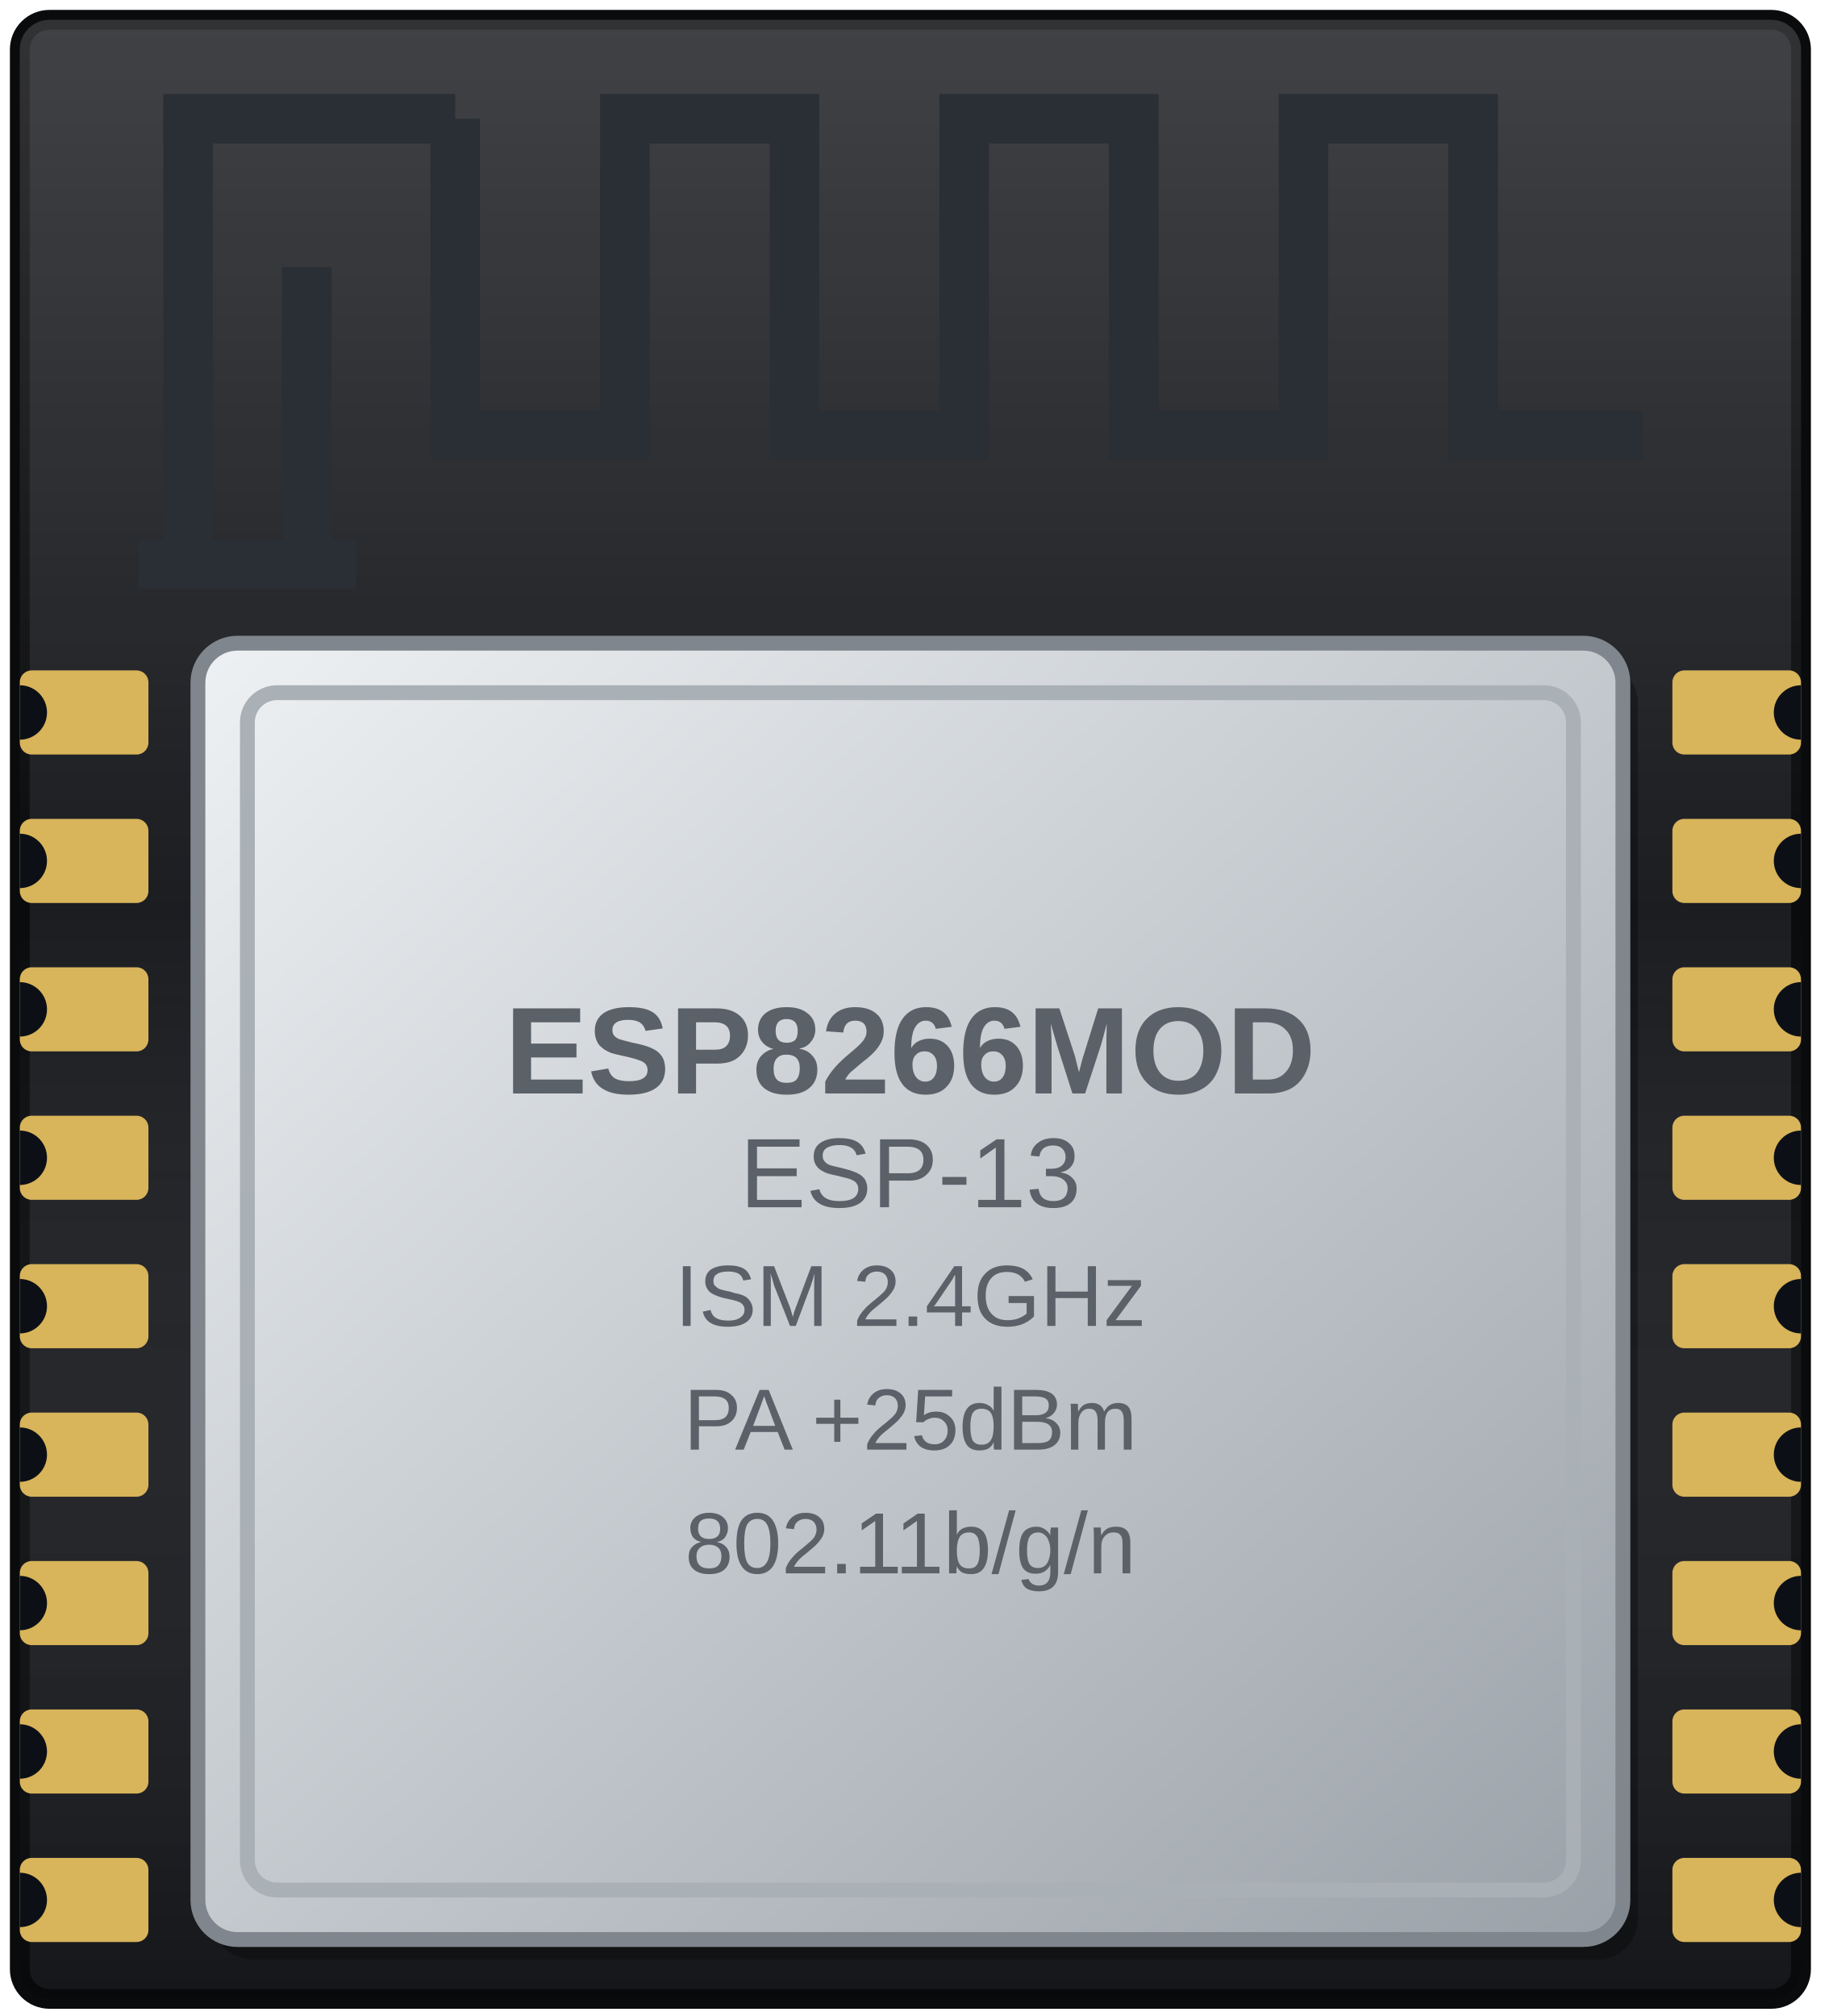
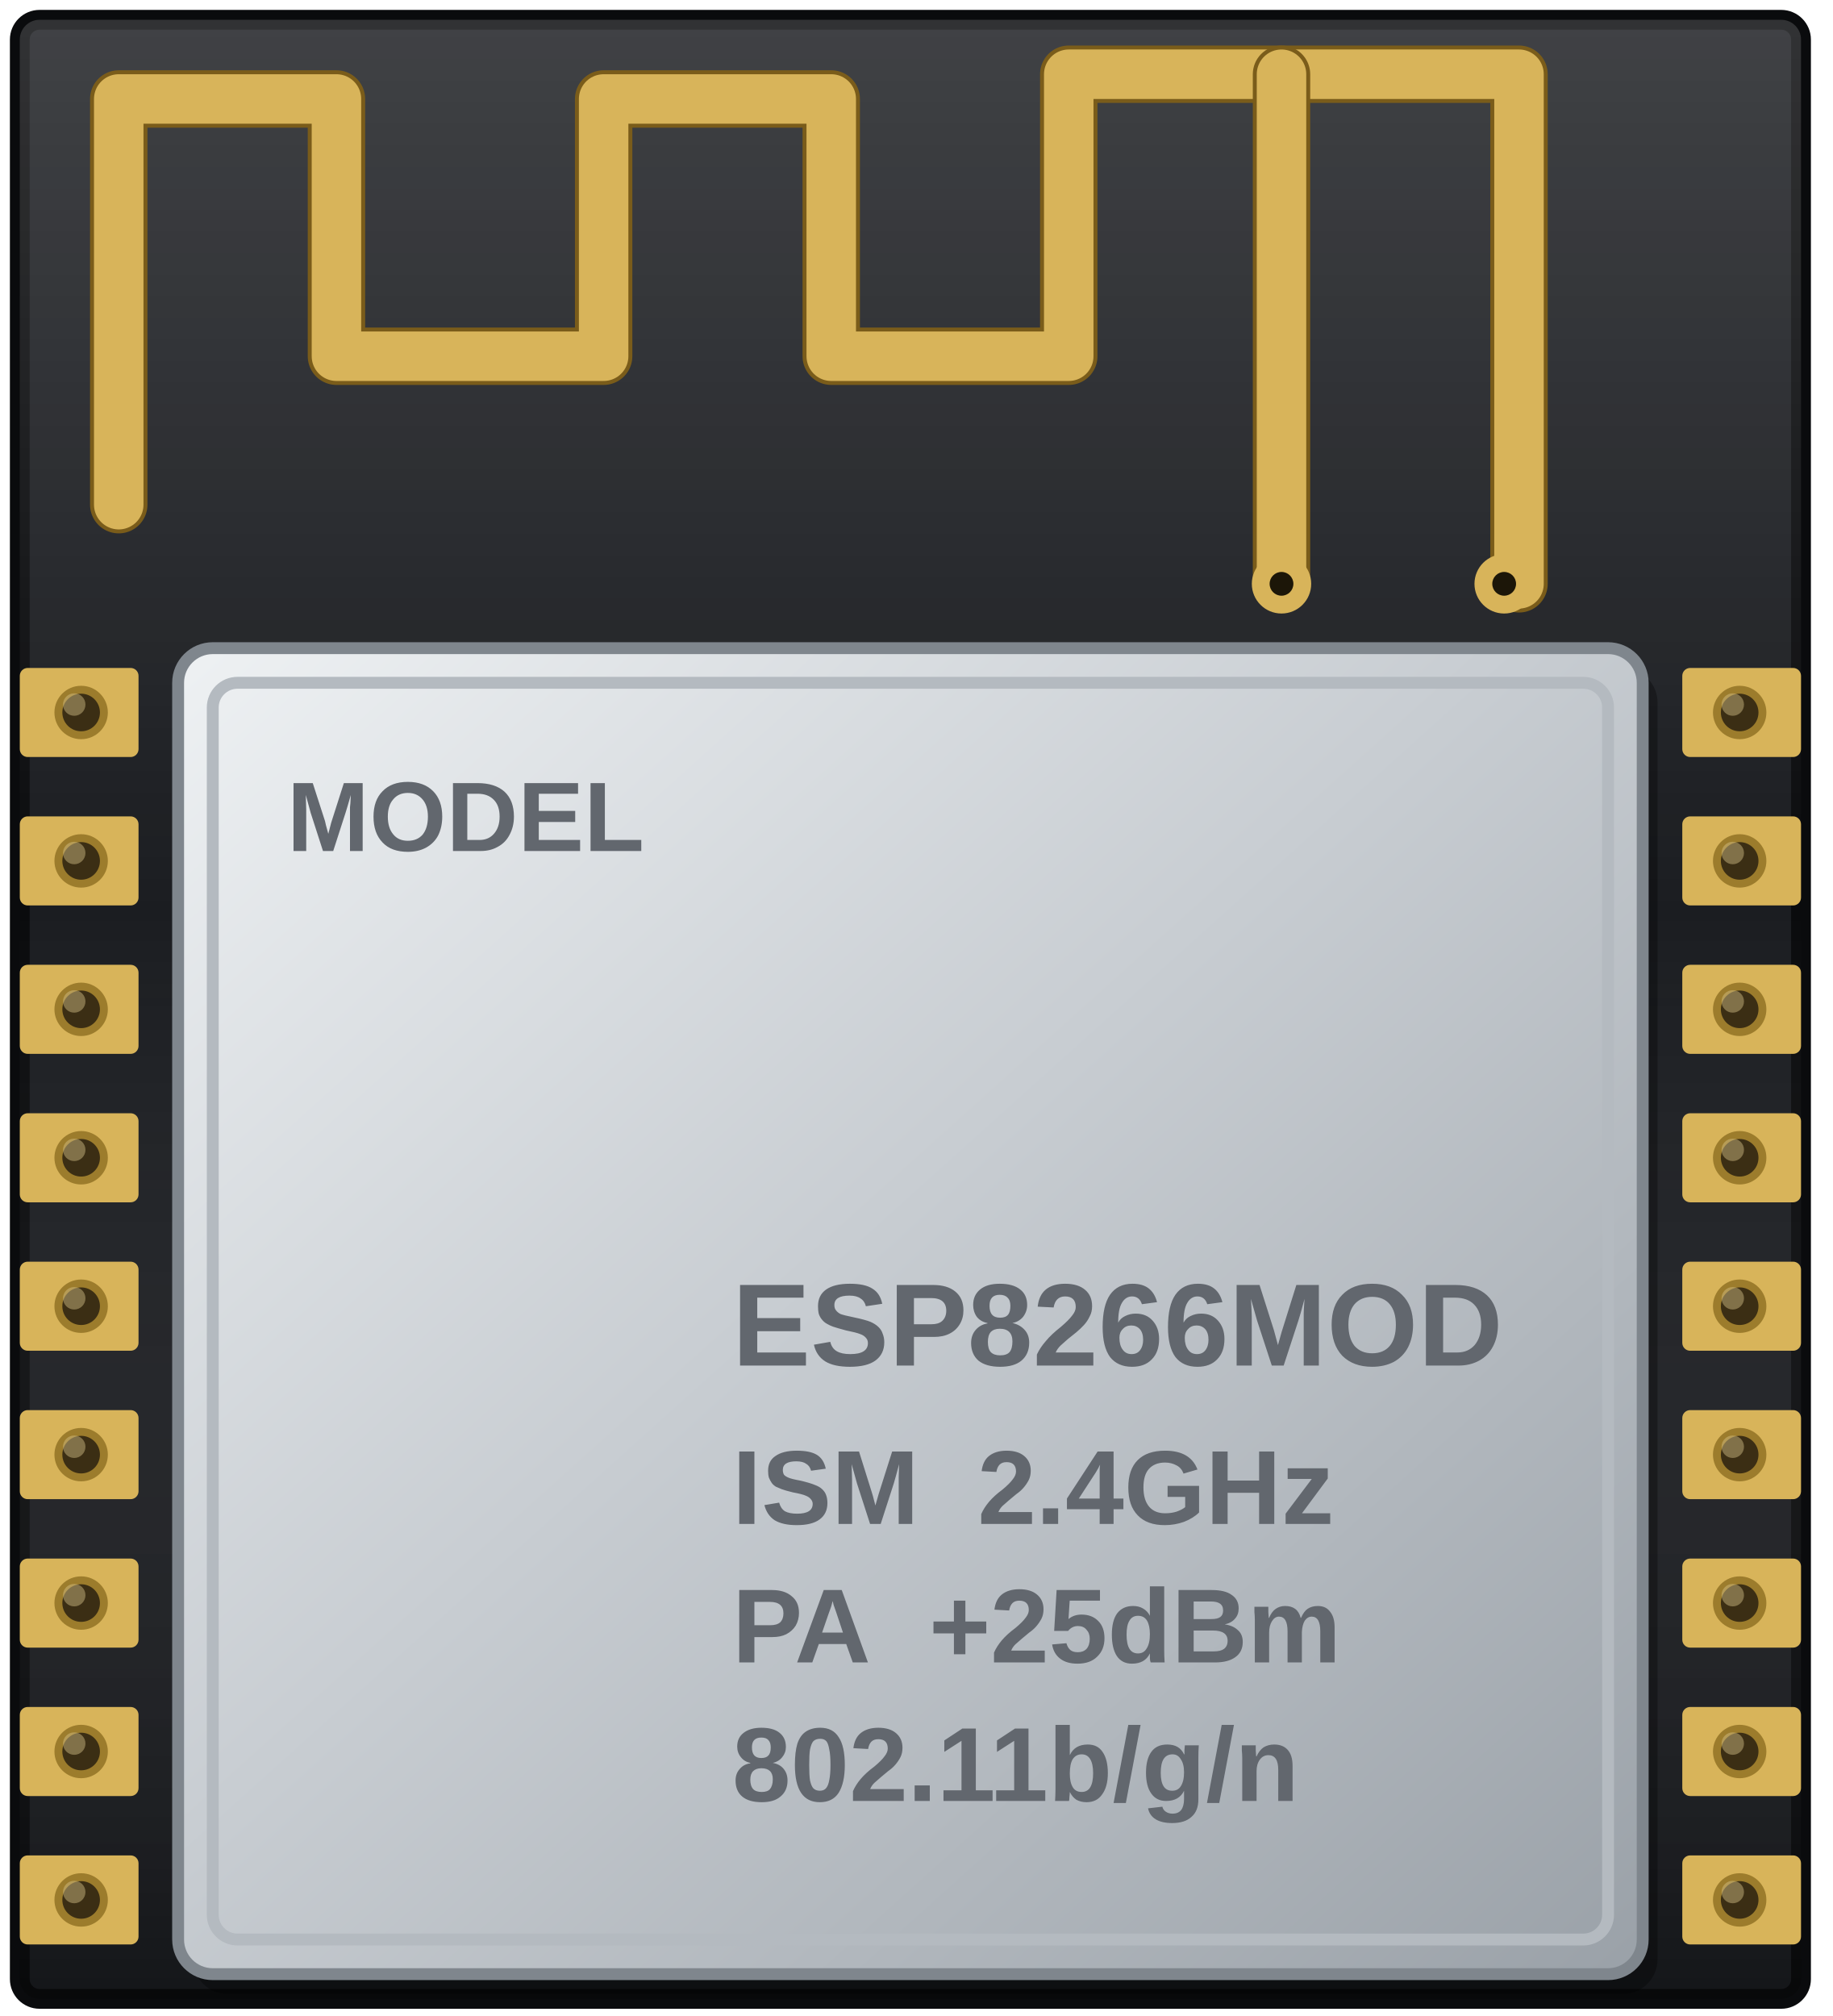
<svg xmlns="http://www.w3.org/2000/svg" version="1.1" width="70px" height="77px" viewBox="0 0 70 77">
  <defs>
    <linearGradient id="luz" x1="0" y1="0" x2="0" y2="1">
      <stop offset="0" stop-color="#ffffff" stop-opacity="0.16" />
      <stop offset="0.45" stop-color="#ffffff" stop-opacity="0" />
      <stop offset="1" stop-color="#000000" stop-opacity="0.22" />
    </linearGradient>
    <linearGradient id="metal" x1="0" y1="0" x2="0" y2="1">
      <stop offset="0" stop-color="#f4f6f8" />
      <stop offset="0.5" stop-color="#b9bfc6" />
      <stop offset="1" stop-color="#868d95" />
    </linearGradient>
    <linearGradient id="metal-h" x1="0" y1="0" x2="1" y2="0">
      <stop offset="0" stop-color="#8a9199" />
      <stop offset="0.35" stop-color="#eef1f4" />
      <stop offset="0.7" stop-color="#b3b9c0" />
      <stop offset="1" stop-color="#7c838b" />
    </linearGradient>
    <radialGradient id="lata" cx="0.4" cy="0.38" r="0.66">
      <stop offset="0" stop-color="#f6f8fa" />
      <stop offset="0.6" stop-color="#c3c9cf" />
      <stop offset="1" stop-color="#8c939b" />
    </radialGradient>
    <linearGradient id="plastico" x1="0" y1="0" x2="0" y2="1">
      <stop offset="0" stop-color="#3a3c40" />
      <stop offset="1" stop-color="#16171a" />
    </linearGradient>
    <linearGradient id="ouro" x1="0" y1="0" x2="0" y2="1">
      <stop offset="0" stop-color="#f4dc8c" />
      <stop offset="1" stop-color="#b88a2c" />
    </linearGradient>
    <linearGradient id="blindagem" x1="0" y1="0" x2="1" y2="1">
      <stop offset="0" stop-color="#eef1f3" />
      <stop offset="0.45" stop-color="#c8cdd2" />
      <stop offset="1" stop-color="#9aa1a8" />
    </linearGradient>
    <radialGradient id="cupula" cx="0.36" cy="0.3" r="0.78">
      <stop offset="0" stop-color="#ffffff" stop-opacity="0.6" />
      <stop offset="0.32" stop-color="#ffffff" stop-opacity="0.1" />
      <stop offset="1" stop-color="#000000" stop-opacity="0.32" />
    </radialGradient>
    <linearGradient id="ceramica" x1="0" y1="0" x2="0" y2="1">
      <stop offset="0" stop-color="#f4f1e8" />
      <stop offset="1" stop-color="#cfc9b8" />
    </linearGradient>
  </defs>
-   <path fill-rule="evenodd" d="M1.89 0.756 L67.654 0.756 A1.134 1.134 0 0 1 68.787 1.89 L68.787 75.213 A1.134 1.134 0 0 1 67.654 76.346 L1.89 76.346 A1.134 1.134 0 0 1 0.756 75.213 L0.756 1.89 A1.134 1.134 0 0 1 1.89 0.756 Z" fill="#1b1d21" stroke="#0a0b0d" stroke-width="0.756" />
-   <path fill-rule="evenodd" d="M1.89 0.756 L67.654 0.756 A1.134 1.134 0 0 1 68.787 1.89 L68.787 75.213 A1.134 1.134 0 0 1 67.654 76.346 L1.89 76.346 A1.134 1.134 0 0 1 0.756 75.213 L0.756 1.89 A1.134 1.134 0 0 1 1.89 0.756 Z" fill="url(#luz)" />
-   <path d="M7.181 21.543 L7.181 4.535" fill="none" stroke="#2a2e35" stroke-width="1.89" stroke-linecap="butt" />
-   <path d="M11.717 21.543 L11.717 10.205" fill="none" stroke="#2a2e35" stroke-width="1.89" stroke-linecap="butt" />
-   <path d="M6.236 4.535 L17.386 4.535" fill="none" stroke="#2a2e35" stroke-width="1.89" stroke-linecap="butt" />
-   <path d="M17.386 4.535 L17.386 16.63 L23.865 16.63 L23.865 4.535 L30.344 4.535 L30.344 16.63 L36.823 16.63 L36.823 4.535 L43.303 4.535 L43.303 16.63 L49.782 16.63 L49.782 4.535 L56.261 4.535 L56.261 16.63 L62.74 16.63" fill="none" stroke="#2a2e35" stroke-width="1.89" stroke-linecap="butt" />
-   <path d="M5.291 21.543 L13.606 21.543" fill="none" stroke="#2a2e35" stroke-width="1.89" stroke-linecap="butt" />
-   <rect x="0.756" y="25.606" width="4.913" height="3.213" rx="0.454" fill="#d8b45a" />
-   <path d="M0.756 26.173 A1.039 1.039 0 0 1 0.756 28.252 Z" fill="#0c1016" />
-   <rect x="0.756" y="31.276" width="4.913" height="3.213" rx="0.454" fill="#d8b45a" />
-   <path d="M0.756 31.843 A1.039 1.039 0 0 1 0.756 33.921 Z" fill="#0c1016" />
-   <rect x="0.756" y="36.945" width="4.913" height="3.213" rx="0.454" fill="#d8b45a" />
-   <path d="M0.756 37.512 A1.039 1.039 0 0 1 0.756 39.591 Z" fill="#0c1016" />
-   <rect x="0.756" y="42.614" width="4.913" height="3.213" rx="0.454" fill="#d8b45a" />
-   <path d="M0.756 43.181 A1.039 1.039 0 0 1 0.756 45.26 Z" fill="#0c1016" />
-   <rect x="0.756" y="48.283" width="4.913" height="3.213" rx="0.454" fill="#d8b45a" />
-   <path d="M0.756 48.85 A1.039 1.039 0 0 1 0.756 50.929 Z" fill="#0c1016" />
-   <rect x="0.756" y="53.953" width="4.913" height="3.213" rx="0.454" fill="#d8b45a" />
-   <path d="M0.756 54.52 A1.039 1.039 0 0 1 0.756 56.598 Z" fill="#0c1016" />
-   <rect x="0.756" y="59.622" width="4.913" height="3.213" rx="0.454" fill="#d8b45a" />
-   <path d="M0.756 60.189 A1.039 1.039 0 0 1 0.756 62.268 Z" fill="#0c1016" />
-   <rect x="0.756" y="65.291" width="4.913" height="3.213" rx="0.454" fill="#d8b45a" />
-   <path d="M0.756 65.858 A1.039 1.039 0 0 1 0.756 67.937 Z" fill="#0c1016" />
-   <rect x="0.756" y="70.961" width="4.913" height="3.213" rx="0.454" fill="#d8b45a" />
-   <path d="M0.756 71.528 A1.039 1.039 0 0 1 0.756 73.606 Z" fill="#0c1016" />
-   <rect x="63.874" y="25.606" width="4.913" height="3.213" rx="0.454" fill="#d8b45a" />
-   <path d="M68.787 28.252 A1.039 1.039 0 0 1 68.787 26.173 Z" fill="#0c1016" />
-   <rect x="63.874" y="31.276" width="4.913" height="3.213" rx="0.454" fill="#d8b45a" />
-   <path d="M68.787 33.921 A1.039 1.039 0 0 1 68.787 31.843 Z" fill="#0c1016" />
-   <rect x="63.874" y="36.945" width="4.913" height="3.213" rx="0.454" fill="#d8b45a" />
-   <path d="M68.787 39.591 A1.039 1.039 0 0 1 68.787 37.512 Z" fill="#0c1016" />
-   <rect x="63.874" y="42.614" width="4.913" height="3.213" rx="0.454" fill="#d8b45a" />
-   <path d="M68.787 45.26 A1.039 1.039 0 0 1 68.787 43.181 Z" fill="#0c1016" />
-   <rect x="63.874" y="48.283" width="4.913" height="3.213" rx="0.454" fill="#d8b45a" />
-   <path d="M68.787 50.929 A1.039 1.039 0 0 1 68.787 48.85 Z" fill="#0c1016" />
-   <rect x="63.874" y="53.953" width="4.913" height="3.213" rx="0.454" fill="#d8b45a" />
-   <path d="M68.787 56.598 A1.039 1.039 0 0 1 68.787 54.52 Z" fill="#0c1016" />
-   <rect x="63.874" y="59.622" width="4.913" height="3.213" rx="0.454" fill="#d8b45a" />
-   <path d="M68.787 62.268 A1.039 1.039 0 0 1 68.787 60.189 Z" fill="#0c1016" />
-   <rect x="63.874" y="65.291" width="4.913" height="3.213" rx="0.454" fill="#d8b45a" />
-   <path d="M68.787 67.937 A1.039 1.039 0 0 1 68.787 65.858 Z" fill="#0c1016" />
-   <rect x="63.874" y="70.961" width="4.913" height="3.213" rx="0.454" fill="#d8b45a" />
-   <path d="M68.787 73.606 A1.039 1.039 0 0 1 68.787 71.528 Z" fill="#0c1016" />
-   <rect x="8.126" y="25.323" width="54.425" height="49.512" rx="1.512" fill="#000000" fill-opacity="0.3" />
-   <rect x="7.559" y="24.567" width="54.425" height="49.512" rx="1.512" fill="url(#blindagem)" stroke="#7f868d" stroke-width="0.567" />
-   <rect x="9.449" y="26.457" width="50.646" height="45.732" rx="1.134" fill="none" stroke="#a9b0b6" stroke-width="0.567" />
-   <text transform="translate(34.772 39.874) rotate(0)" x="0" y="1.89" font-family="Arial" font-weight="bold" font-size="4.724" fill="#5b6168" text-anchor="middle">ESP8266MOD</text>
-   <text transform="translate(34.772 44.598) rotate(0)" x="0" y="1.512" font-family="Arial" font-weight="normal" font-size="3.78" fill="#5b6168" text-anchor="middle">ESP-13</text>
-   <text transform="translate(34.772 49.323) rotate(0)" x="0" y="1.323" font-family="Arial" font-weight="normal" font-size="3.307" fill="#5b6168" text-anchor="middle">ISM 2.4GHz</text>
-   <text transform="translate(34.772 54.047) rotate(0)" x="0" y="1.323" font-family="Arial" font-weight="normal" font-size="3.307" fill="#5b6168" text-anchor="middle">PA +25dBm</text>
-   <text transform="translate(34.772 58.772) rotate(0)" x="0" y="1.323" font-family="Arial" font-weight="normal" font-size="3.307" fill="#5b6168" text-anchor="middle">802.11b/g/n</text>
+   <path fill-rule="evenodd" d="M1.512 0.756 L68.031 0.756 A0.756 0.756 0 0 1 68.787 1.512 L68.787 75.591 A0.756 0.756 0 0 1 68.031 76.346 L1.512 76.346 A0.756 0.756 0 0 1 0.756 75.591 L0.756 1.512 A0.756 0.756 0 0 1 1.512 0.756 Z" fill="#1b1d21" stroke="#0a0b0d" stroke-width="0.756" />
+   <path fill-rule="evenodd" d="M1.512 0.756 L68.031 0.756 A0.756 0.756 0 0 1 68.787 1.512 L68.787 75.591 A0.756 0.756 0 0 1 68.031 76.346 L1.512 76.346 A0.756 0.756 0 0 1 0.756 75.591 L0.756 1.512 A0.756 0.756 0 0 1 1.512 0.756 Z" fill="url(#luz)" />
+   <path stroke-linejoin="round" d="M4.535 19.276 L4.535 3.78 L12.85 3.78 L12.85 13.606 L23.055 13.606 L23.055 3.78 L31.748 3.78 L31.748 13.606 L40.819 13.606 L40.819 2.835 L58.016 2.835 L58.016 22.299" fill="none" stroke="#7a5c1a" stroke-width="2.192" stroke-linecap="round" />
+   <path stroke-linejoin="round" d="M4.535 19.276 L4.535 3.78 L12.85 3.78 L12.85 13.606 L23.055 13.606 L23.055 3.78 L31.748 3.78 L31.748 13.606 L40.819 13.606 L40.819 2.835 L58.016 2.835 L58.016 22.299" fill="none" stroke="#d8b45a" stroke-width="1.89" stroke-linecap="round" />
+   <path stroke-linejoin="round" d="M48.945 2.835 L48.945 22.299" fill="none" stroke="#7a5c1a" stroke-width="2.192" stroke-linecap="round" />
+   <path stroke-linejoin="round" d="M48.945 2.835 L48.945 22.299" fill="none" stroke="#d8b45a" stroke-width="1.89" stroke-linecap="round" />
+   <circle cx="48.945" cy="22.299" r="1.134" fill="#d8b45a" />
+   <circle cx="48.945" cy="22.299" r="0.454" fill="#1c1608" />
+   <circle cx="57.449" cy="22.299" r="1.134" fill="#d8b45a" />
+   <circle cx="57.449" cy="22.299" r="0.454" fill="#1c1608" />
+   <rect x="0.756" y="25.512" width="4.535" height="3.402" rx="0.302" fill="#d8b45a" />
+   <circle cx="3.099" cy="27.213" r="1.02" fill="#9c7c2c" />
+   <circle cx="3.099" cy="27.213" r="0.718" fill="#3b2e14" />
+   <circle cx="2.835" cy="26.91" r="0.429" fill="#d8c48a" fill-opacity="0.45" />
+   <rect x="0.756" y="31.181" width="4.535" height="3.402" rx="0.302" fill="#d8b45a" />
+   <circle cx="3.099" cy="32.882" r="1.02" fill="#9c7c2c" />
+   <circle cx="3.099" cy="32.882" r="0.718" fill="#3b2e14" />
+   <circle cx="2.835" cy="32.58" r="0.429" fill="#d8c48a" fill-opacity="0.45" />
+   <rect x="0.756" y="36.85" width="4.535" height="3.402" rx="0.302" fill="#d8b45a" />
+   <circle cx="3.099" cy="38.551" r="1.02" fill="#9c7c2c" />
+   <circle cx="3.099" cy="38.551" r="0.718" fill="#3b2e14" />
+   <circle cx="2.835" cy="38.249" r="0.429" fill="#d8c48a" fill-opacity="0.45" />
+   <rect x="0.756" y="42.52" width="4.535" height="3.402" rx="0.302" fill="#d8b45a" />
+   <circle cx="3.099" cy="44.22" r="1.02" fill="#9c7c2c" />
+   <circle cx="3.099" cy="44.22" r="0.718" fill="#3b2e14" />
+   <circle cx="2.835" cy="43.918" r="0.429" fill="#d8c48a" fill-opacity="0.45" />
+   <rect x="0.756" y="48.189" width="4.535" height="3.402" rx="0.302" fill="#d8b45a" />
+   <circle cx="3.099" cy="49.89" r="1.02" fill="#9c7c2c" />
+   <circle cx="3.099" cy="49.89" r="0.718" fill="#3b2e14" />
+   <circle cx="2.835" cy="49.587" r="0.429" fill="#d8c48a" fill-opacity="0.45" />
+   <rect x="0.756" y="53.858" width="4.535" height="3.402" rx="0.302" fill="#d8b45a" />
+   <circle cx="3.099" cy="55.559" r="1.02" fill="#9c7c2c" />
+   <circle cx="3.099" cy="55.559" r="0.718" fill="#3b2e14" />
+   <circle cx="2.835" cy="55.257" r="0.429" fill="#d8c48a" fill-opacity="0.45" />
+   <rect x="0.756" y="59.528" width="4.535" height="3.402" rx="0.302" fill="#d8b45a" />
+   <circle cx="3.099" cy="61.228" r="1.02" fill="#9c7c2c" />
+   <circle cx="3.099" cy="61.228" r="0.718" fill="#3b2e14" />
+   <circle cx="2.835" cy="60.926" r="0.429" fill="#d8c48a" fill-opacity="0.45" />
+   <rect x="0.756" y="65.197" width="4.535" height="3.402" rx="0.302" fill="#d8b45a" />
+   <circle cx="3.099" cy="66.898" r="1.02" fill="#9c7c2c" />
+   <circle cx="3.099" cy="66.898" r="0.718" fill="#3b2e14" />
+   <circle cx="2.835" cy="66.595" r="0.429" fill="#d8c48a" fill-opacity="0.45" />
+   <rect x="0.756" y="70.866" width="4.535" height="3.402" rx="0.302" fill="#d8b45a" />
+   <circle cx="3.099" cy="72.567" r="1.02" fill="#9c7c2c" />
+   <circle cx="3.099" cy="72.567" r="0.718" fill="#3b2e14" />
+   <circle cx="2.835" cy="72.265" r="0.429" fill="#d8c48a" fill-opacity="0.45" />
+   <rect x="64.252" y="25.512" width="4.535" height="3.402" rx="0.302" fill="#d8b45a" />
+   <circle cx="66.444" cy="27.213" r="1.02" fill="#9c7c2c" />
+   <circle cx="66.444" cy="27.213" r="0.718" fill="#3b2e14" />
+   <circle cx="66.18" cy="26.91" r="0.429" fill="#d8c48a" fill-opacity="0.45" />
+   <rect x="64.252" y="31.181" width="4.535" height="3.402" rx="0.302" fill="#d8b45a" />
+   <circle cx="66.444" cy="32.882" r="1.02" fill="#9c7c2c" />
+   <circle cx="66.444" cy="32.882" r="0.718" fill="#3b2e14" />
+   <circle cx="66.18" cy="32.58" r="0.429" fill="#d8c48a" fill-opacity="0.45" />
+   <rect x="64.252" y="36.85" width="4.535" height="3.402" rx="0.302" fill="#d8b45a" />
+   <circle cx="66.444" cy="38.551" r="1.02" fill="#9c7c2c" />
+   <circle cx="66.444" cy="38.551" r="0.718" fill="#3b2e14" />
+   <circle cx="66.18" cy="38.249" r="0.429" fill="#d8c48a" fill-opacity="0.45" />
+   <rect x="64.252" y="42.52" width="4.535" height="3.402" rx="0.302" fill="#d8b45a" />
+   <circle cx="66.444" cy="44.22" r="1.02" fill="#9c7c2c" />
+   <circle cx="66.444" cy="44.22" r="0.718" fill="#3b2e14" />
+   <circle cx="66.18" cy="43.918" r="0.429" fill="#d8c48a" fill-opacity="0.45" />
+   <rect x="64.252" y="48.189" width="4.535" height="3.402" rx="0.302" fill="#d8b45a" />
+   <circle cx="66.444" cy="49.89" r="1.02" fill="#9c7c2c" />
+   <circle cx="66.444" cy="49.89" r="0.718" fill="#3b2e14" />
+   <circle cx="66.18" cy="49.587" r="0.429" fill="#d8c48a" fill-opacity="0.45" />
+   <rect x="64.252" y="53.858" width="4.535" height="3.402" rx="0.302" fill="#d8b45a" />
+   <circle cx="66.444" cy="55.559" r="1.02" fill="#9c7c2c" />
+   <circle cx="66.444" cy="55.559" r="0.718" fill="#3b2e14" />
+   <circle cx="66.18" cy="55.257" r="0.429" fill="#d8c48a" fill-opacity="0.45" />
+   <rect x="64.252" y="59.528" width="4.535" height="3.402" rx="0.302" fill="#d8b45a" />
+   <circle cx="66.444" cy="61.228" r="1.02" fill="#9c7c2c" />
+   <circle cx="66.444" cy="61.228" r="0.718" fill="#3b2e14" />
+   <circle cx="66.18" cy="60.926" r="0.429" fill="#d8c48a" fill-opacity="0.45" />
+   <rect x="64.252" y="65.197" width="4.535" height="3.402" rx="0.302" fill="#d8b45a" />
+   <circle cx="66.444" cy="66.898" r="1.02" fill="#9c7c2c" />
+   <circle cx="66.444" cy="66.898" r="0.718" fill="#3b2e14" />
+   <circle cx="66.18" cy="66.595" r="0.429" fill="#d8c48a" fill-opacity="0.45" />
+   <rect x="64.252" y="70.866" width="4.535" height="3.402" rx="0.302" fill="#d8b45a" />
+   <circle cx="66.444" cy="72.567" r="1.02" fill="#9c7c2c" />
+   <circle cx="66.444" cy="72.567" r="0.718" fill="#3b2e14" />
+   <circle cx="66.18" cy="72.265" r="0.429" fill="#d8c48a" fill-opacity="0.45" />
+   <rect x="7.37" y="25.512" width="55.937" height="50.646" rx="1.323" fill="#000000" fill-opacity="0.32" />
+   <rect x="6.803" y="24.756" width="55.937" height="50.646" rx="1.323" fill="url(#blindagem)" stroke="#7f868d" stroke-width="0.454" />
+   <rect x="8.126" y="26.079" width="53.291" height="48" rx="0.945" fill="none" stroke="#b4bac0" stroke-width="0.454" />
+   <text transform="translate(10.961 32.504) rotate(0)" x="0" y="0" font-family="Arial" font-weight="bold" font-size="3.78" fill="#62676e" text-anchor="start">MODEL</text>
+   <text transform="translate(27.969 52.157) rotate(0)" x="0" y="0" font-family="Arial" font-weight="bold" font-size="4.488" fill="#62676e" text-anchor="start">ESP8266MOD</text>
+   <text transform="translate(27.969 58.205) rotate(0)" x="0" y="0" font-family="Arial" font-weight="bold" font-size="4.016" fill="#62676e" text-anchor="start">ISM  2.4GHz</text>
+   <text transform="translate(27.969 63.496) rotate(0)" x="0" y="0" font-family="Arial" font-weight="bold" font-size="4.016" fill="#62676e" text-anchor="start">PA  +25dBm</text>
+   <text transform="translate(27.969 68.787) rotate(0)" x="0" y="0" font-family="Arial" font-weight="bold" font-size="4.016" fill="#62676e" text-anchor="start">802.11b/g/n</text>
</svg>
